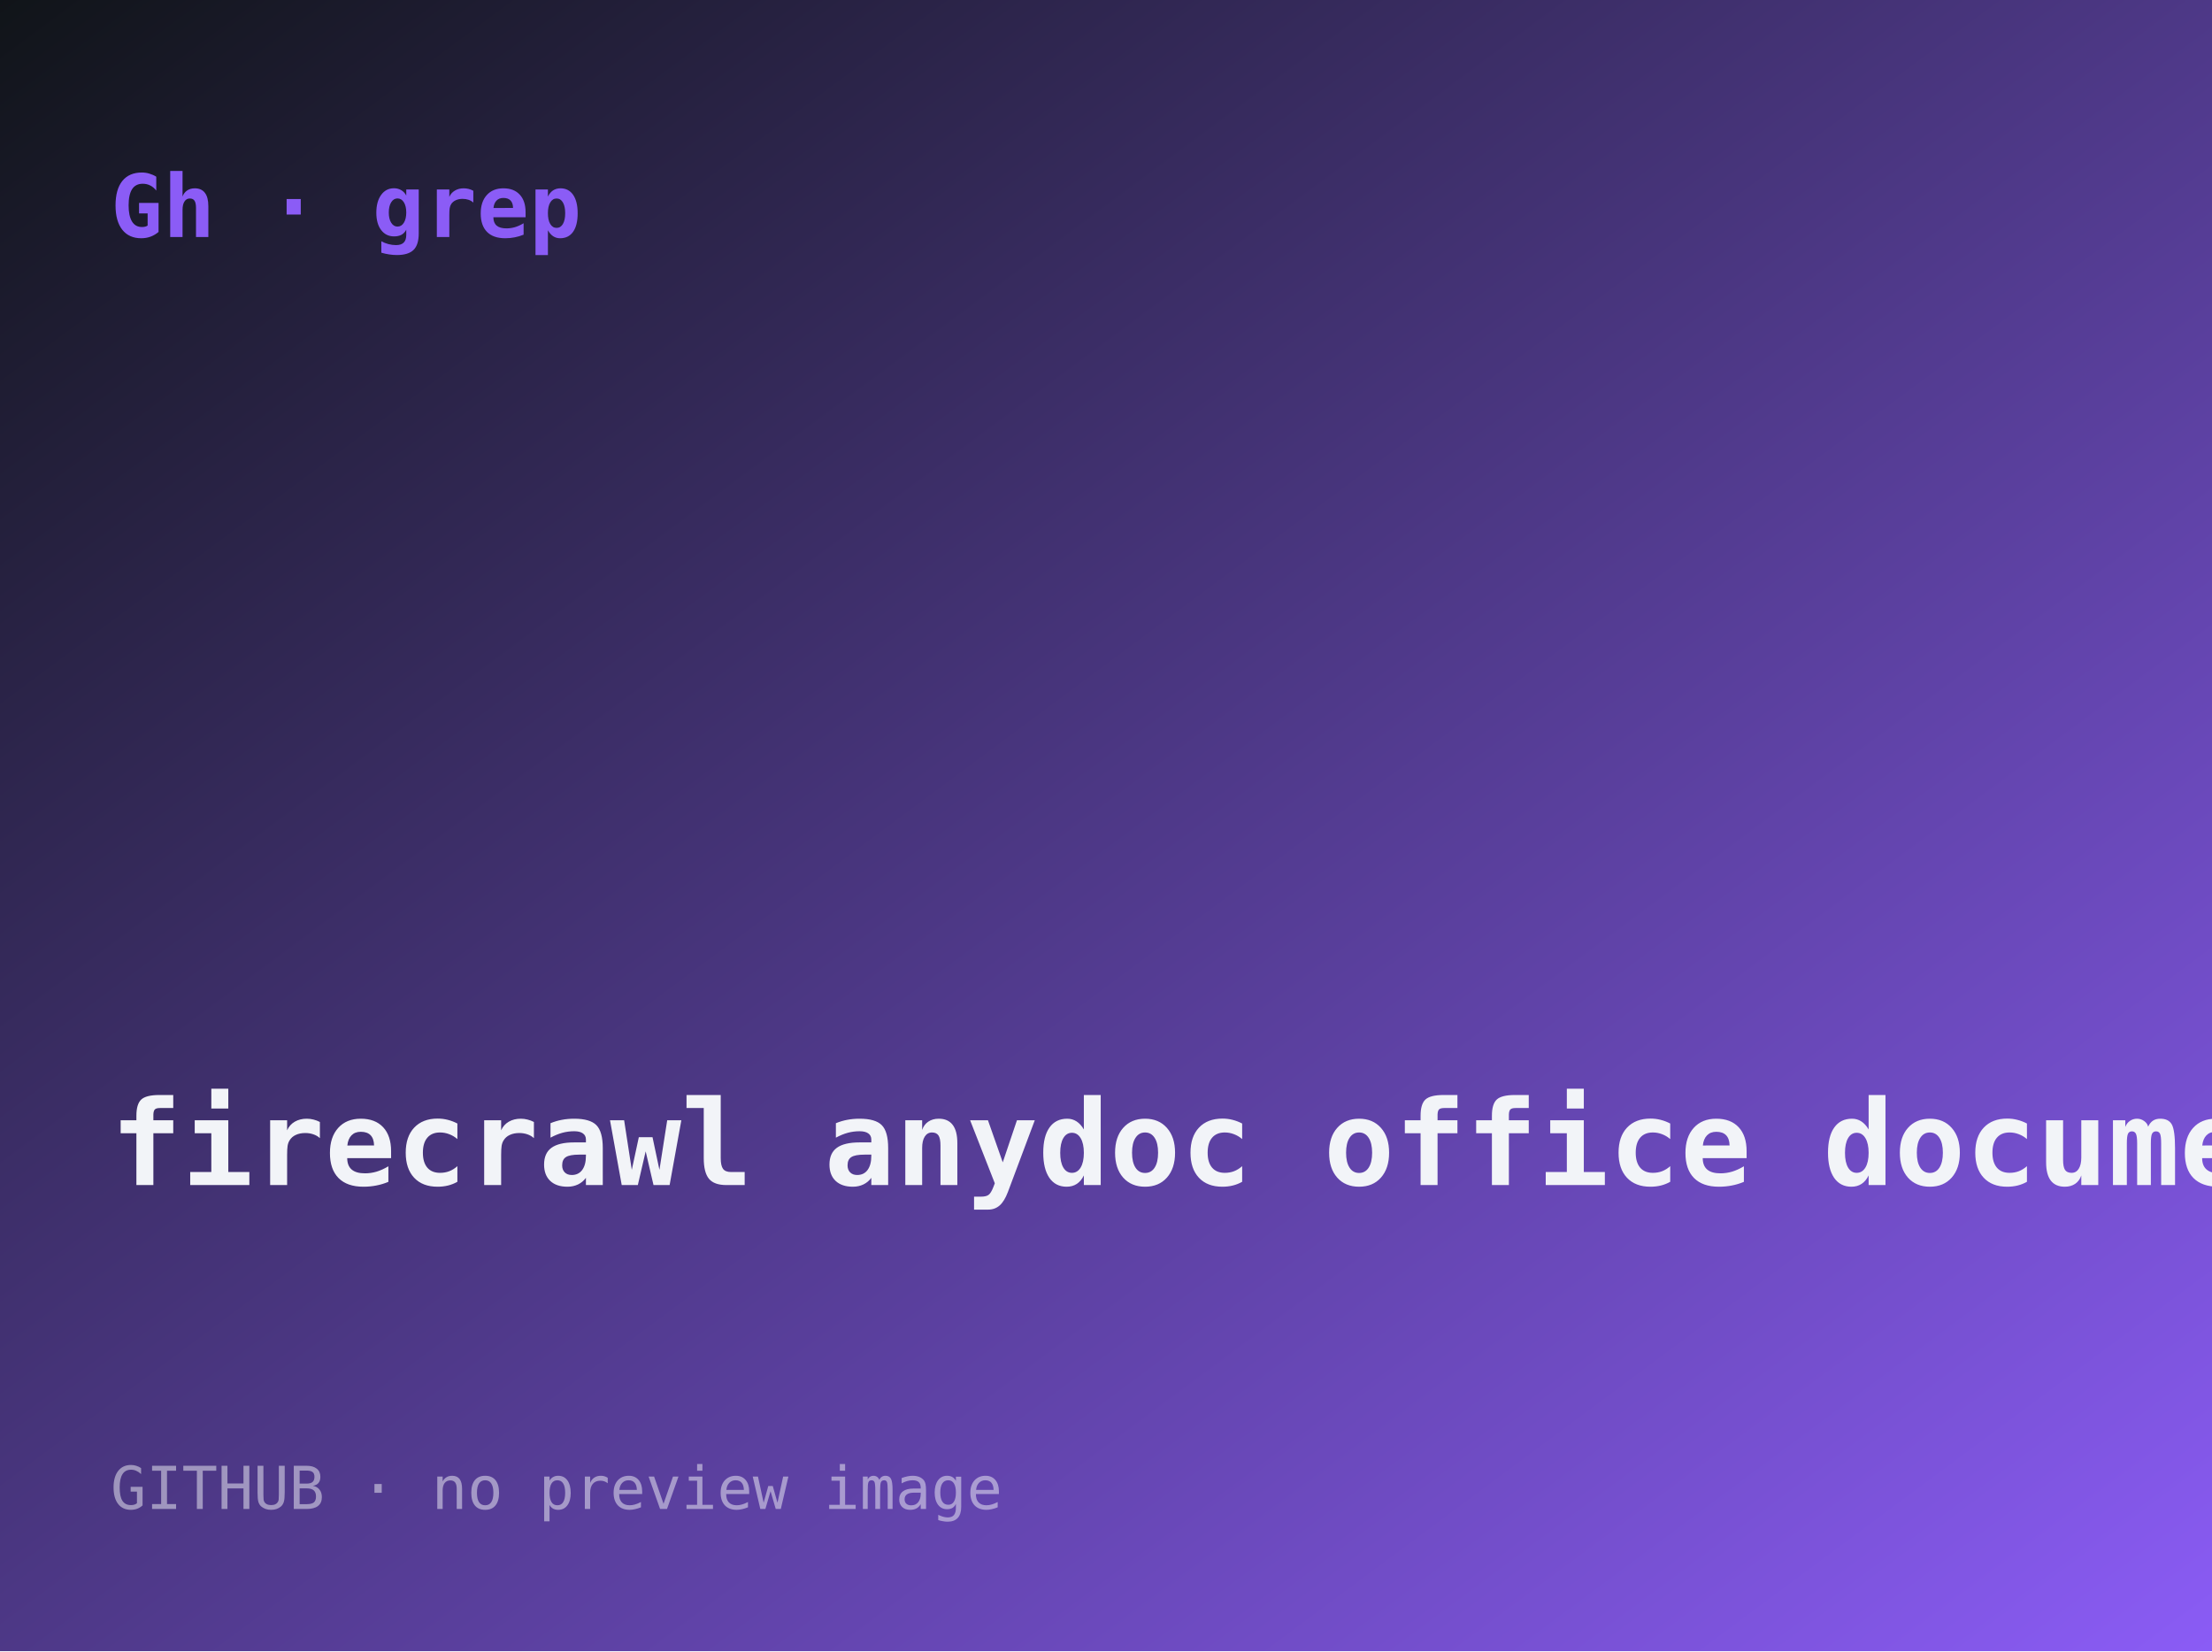
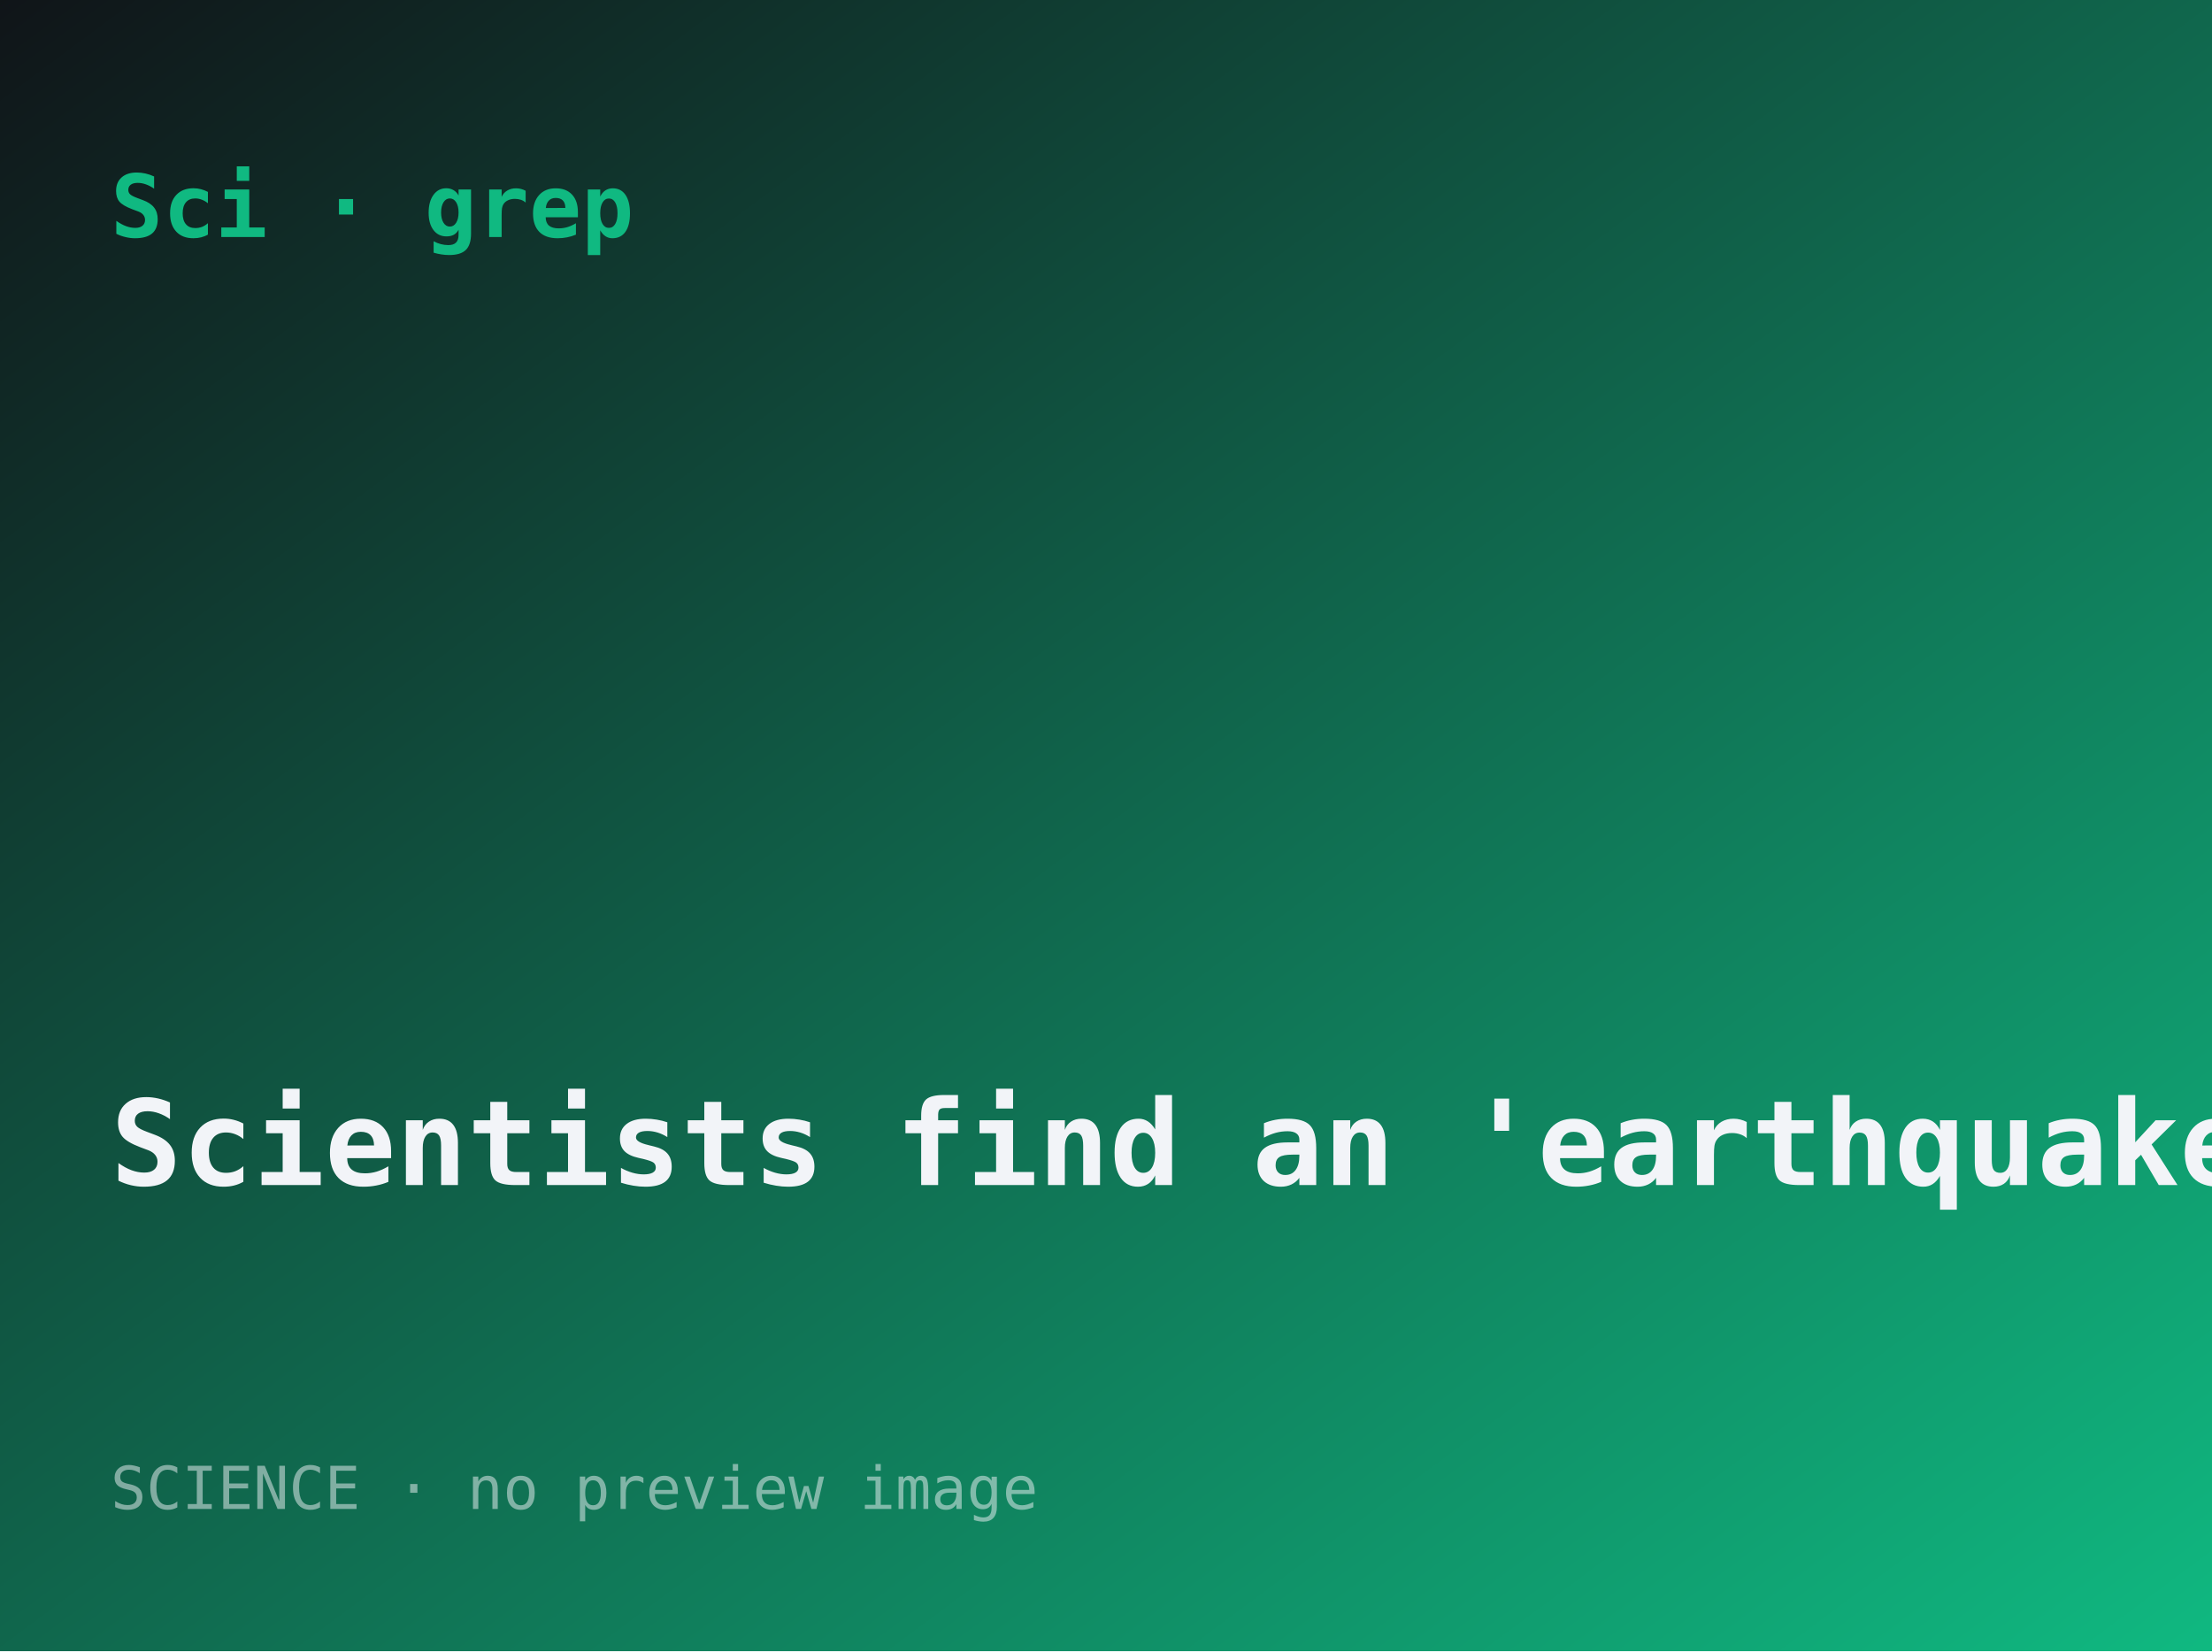
- <svg xmlns="http://www.w3.org/2000/svg" width="560" height="418" viewBox="0 0 560 418" role="img" aria-label="firecrawl/anydoc — office documents to clean Markdown in Rust">
+ <svg xmlns="http://www.w3.org/2000/svg" width="560" height="418" viewBox="0 0 560 418" role="img" aria-label="Scientists find an 'earthquake gate' as California fault stress hits a 1,000-yea">
  <defs>
    <linearGradient id="g" x1="0" y1="0" x2="1" y2="1">
      <stop offset="0" stop-color="#101418" />
-       <stop offset="1" stop-color="#8b5cf6" />
+       <stop offset="1" stop-color="#10b981" />
    </linearGradient>
  </defs>
  <rect width="560" height="418" fill="url(#g)" />
-   <text x="28" y="60" font-family="ui-monospace,monospace" font-size="22" fill="#8b5cf6" font-weight="700">Gh · grep</text>
-   <text x="28" y="300" font-family="ui-monospace,monospace" font-size="30" fill="#f2f4f8" font-weight="600">firecrawl anydoc office documents …</text>
-   <text x="28" y="382" font-family="ui-monospace,monospace" font-size="15" fill="rgba(242,244,248,.5)">GITHUB · no preview image</text>
+   <text x="28" y="60" font-family="ui-monospace,monospace" font-size="22" fill="#10b981" font-weight="700">Sci · grep</text>
+   <text x="28" y="300" font-family="ui-monospace,monospace" font-size="30" fill="#f2f4f8" font-weight="600">Scientists find an 'earthquake …</text>
+   <text x="28" y="382" font-family="ui-monospace,monospace" font-size="15" fill="rgba(242,244,248,.5)">SCIENCE · no preview image</text>
</svg>
